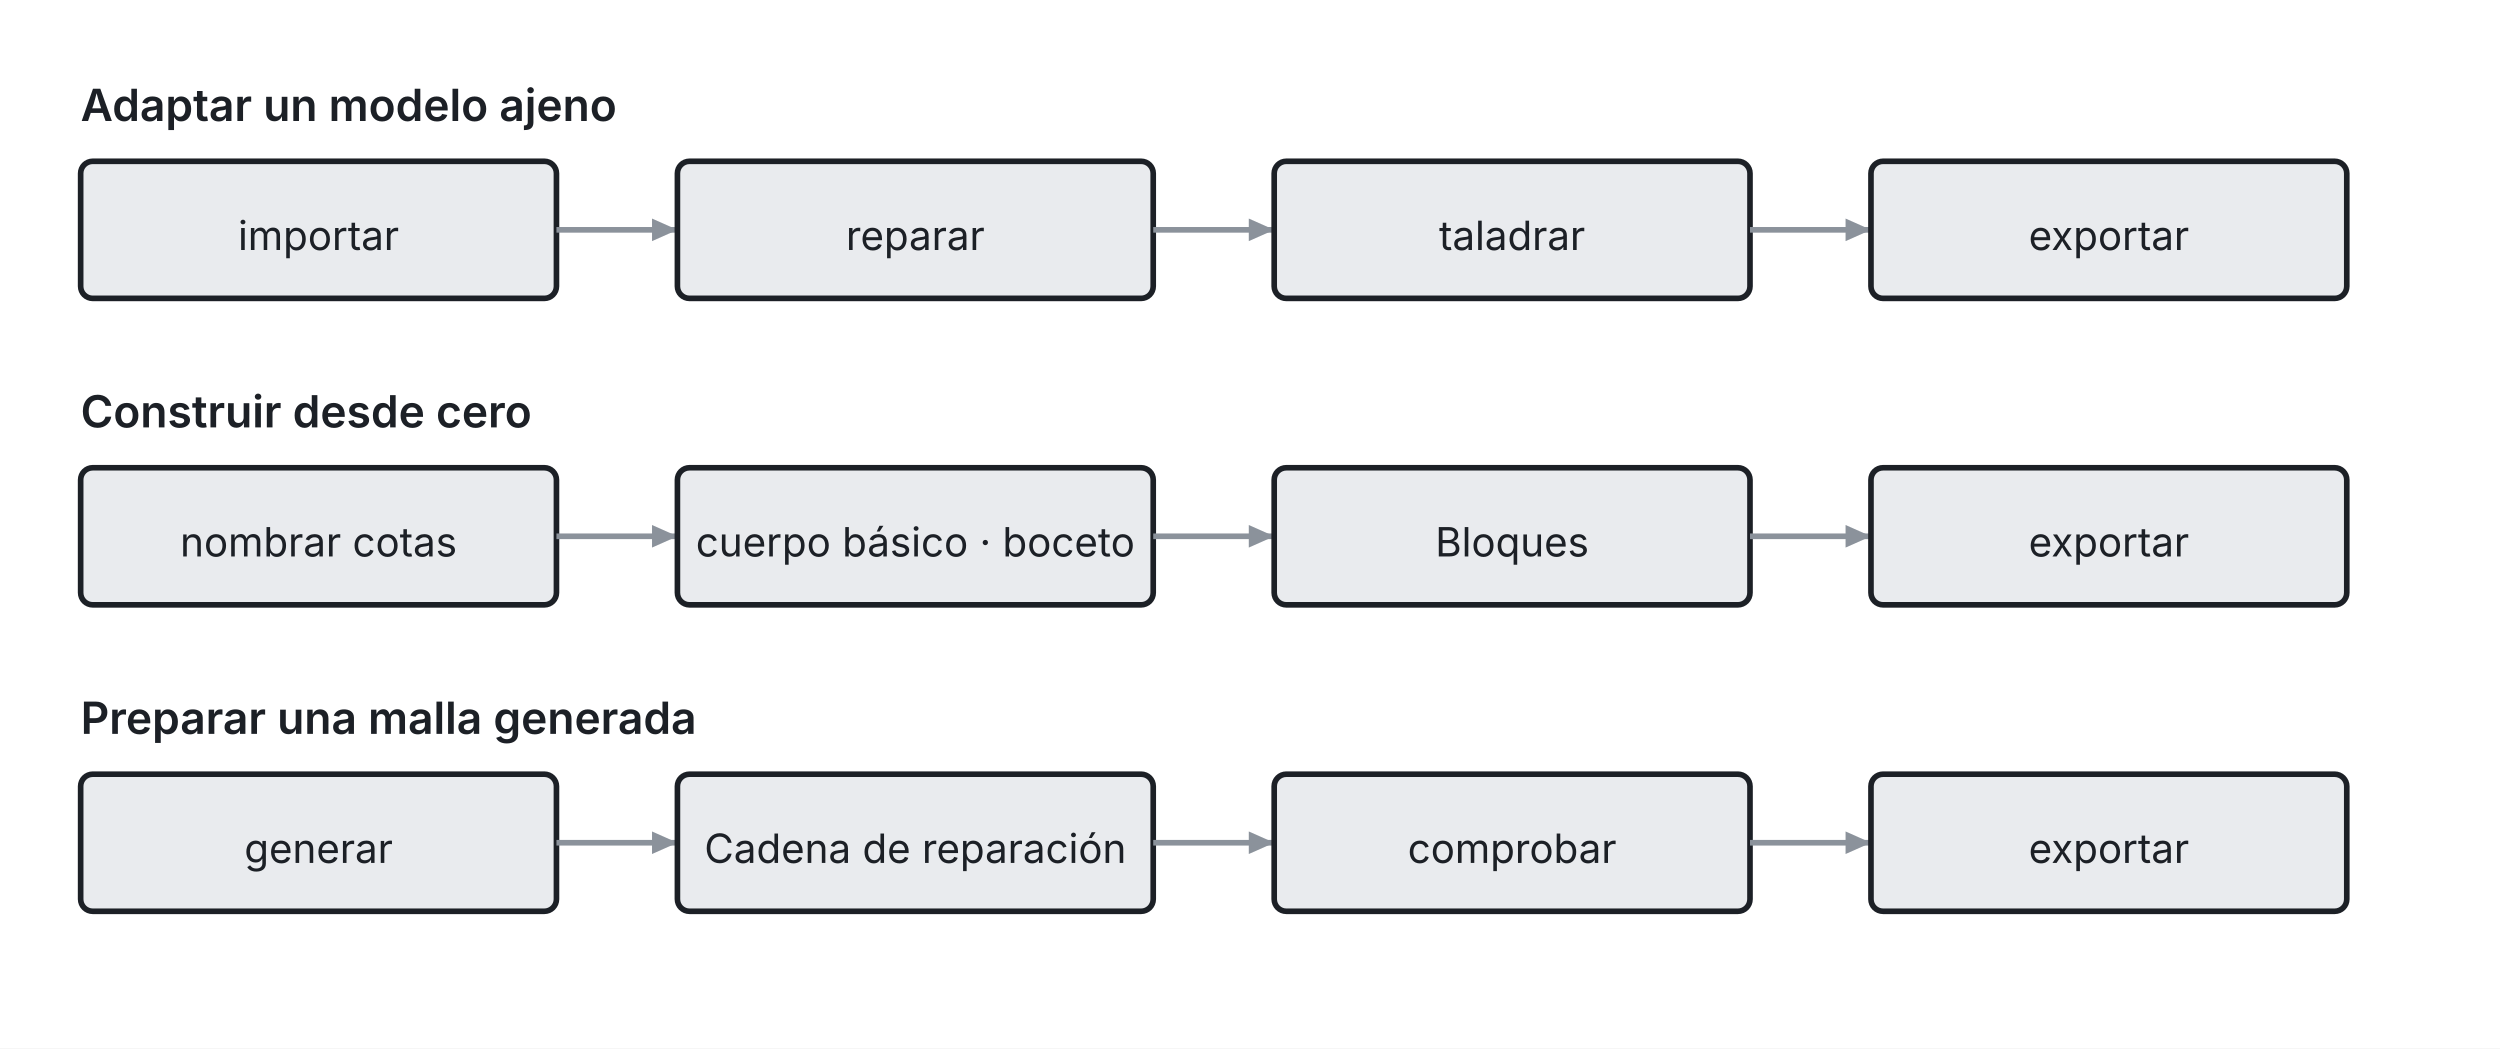
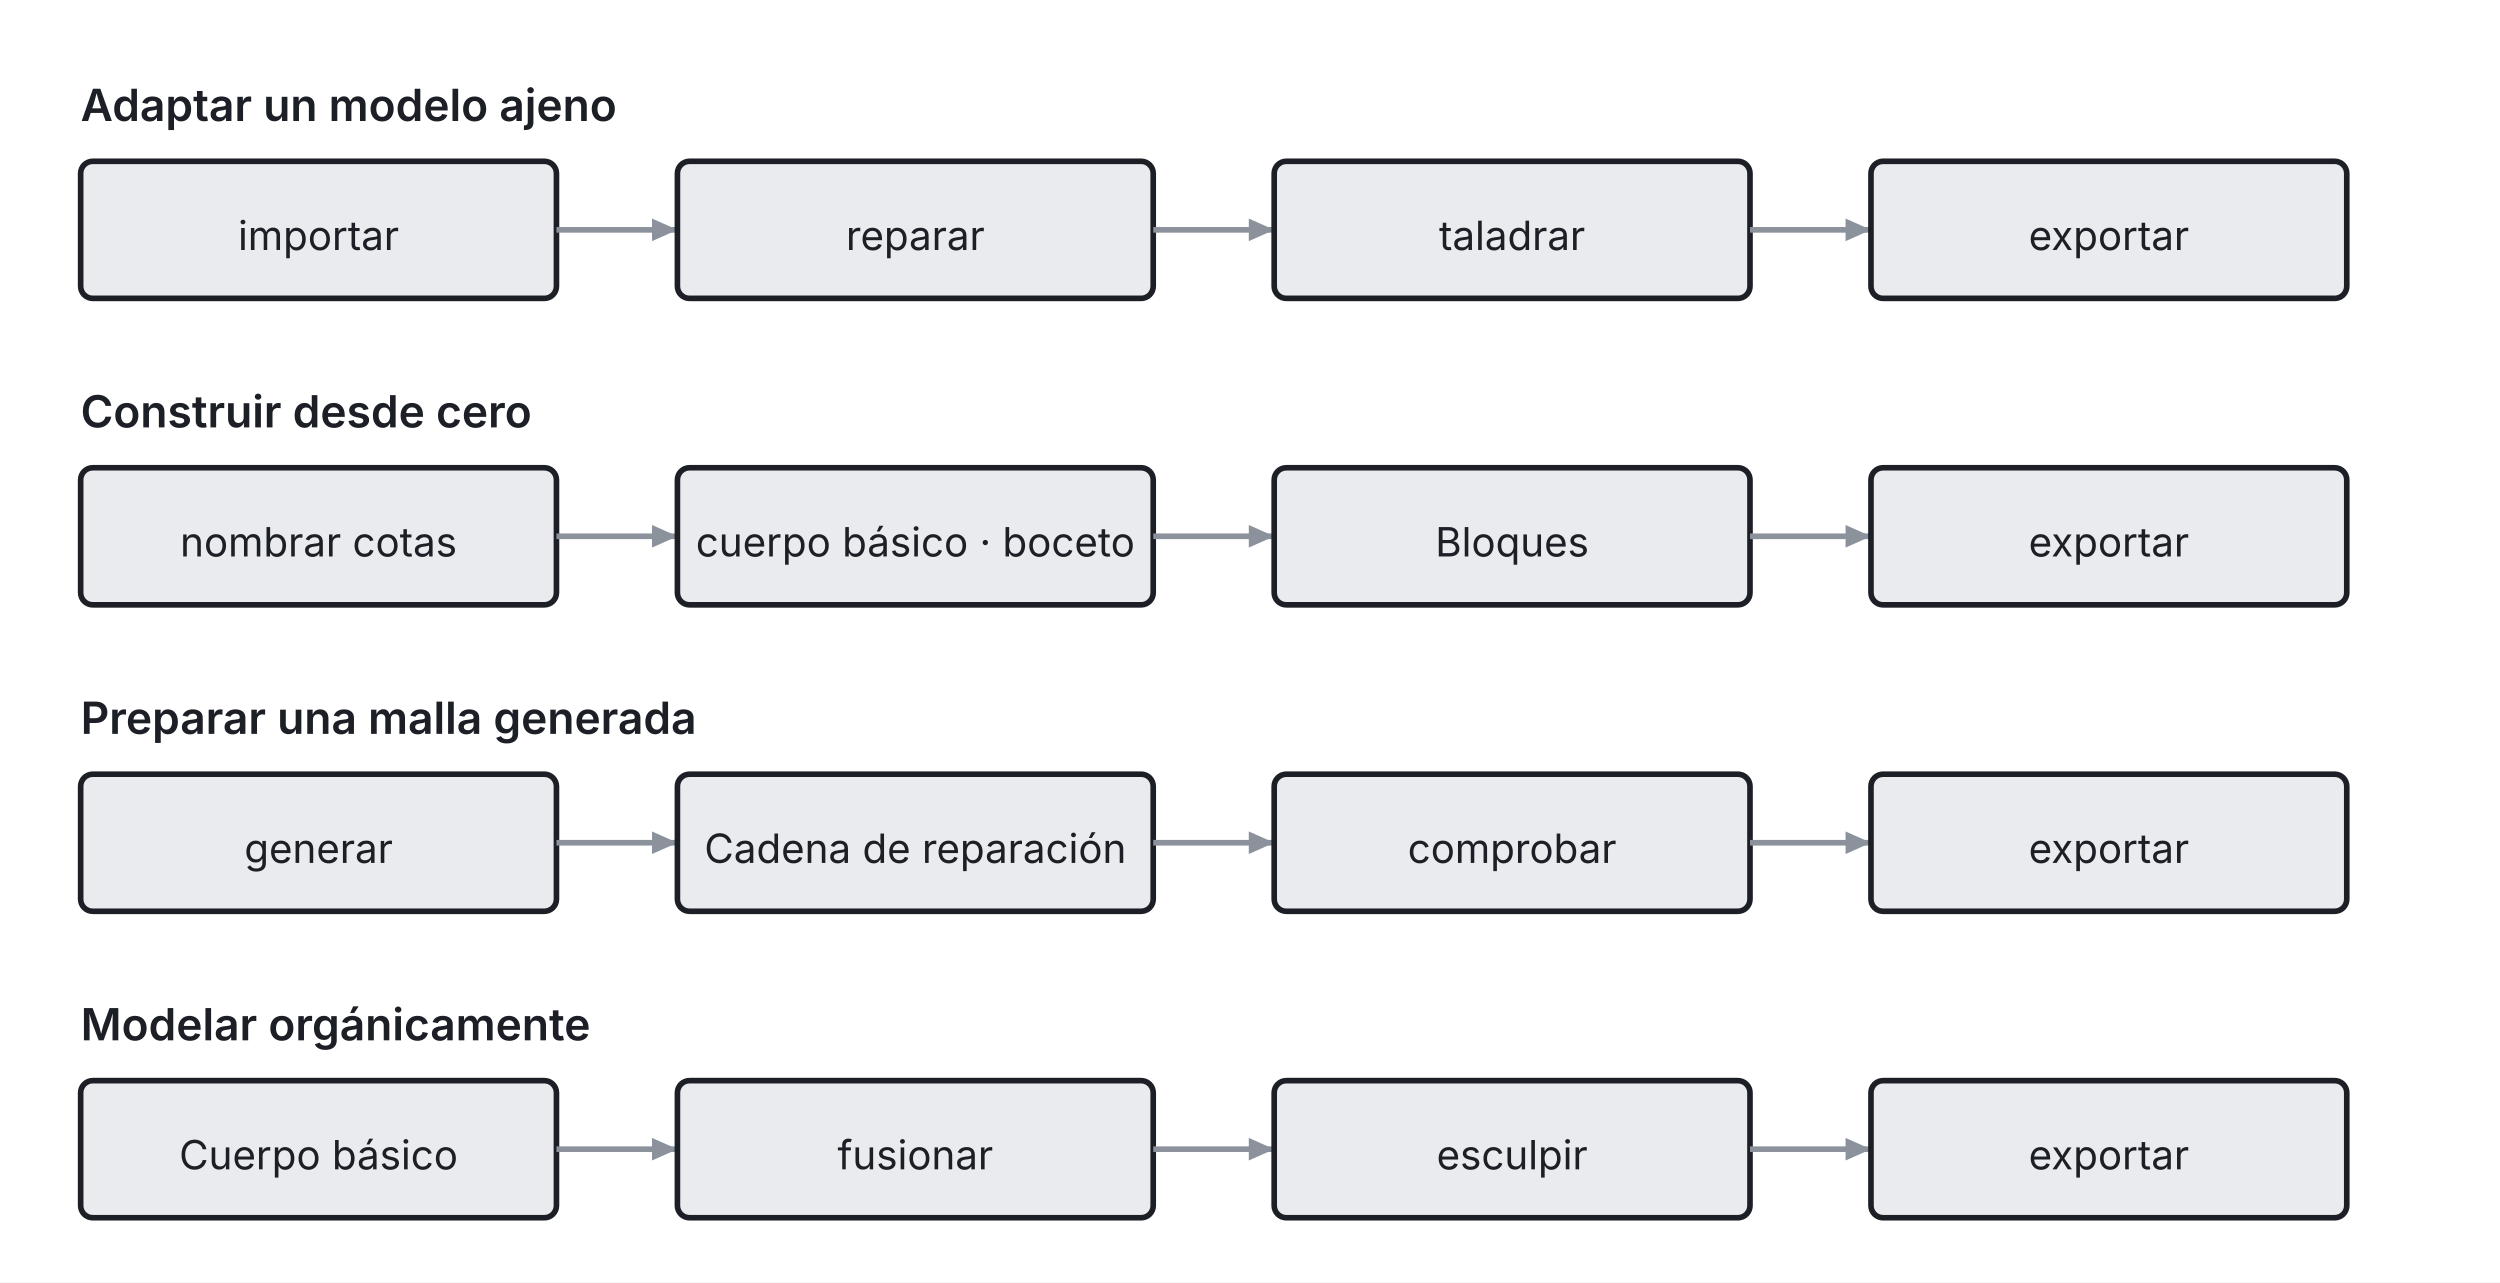
- <svg xmlns="http://www.w3.org/2000/svg" viewBox="0 0 620 260" width="620" height="260">
+ <svg xmlns="http://www.w3.org/2000/svg" viewBox="0 0 620 318" width="620" height="318">
  <defs>
    <marker id="arrow8b929b" viewBox="0 0 10 10" refX="9" refY="5" markerWidth="5" markerHeight="5" orient="auto-start-reverse">
      <path d="M 0 1 L 9 5 L 0 9 z" fill="#8b929b" />
    </marker>
  </defs>
-   <rect x="0" y="0" width="620" height="260" fill="#ffffff" />
+   <rect x="0" y="0" width="620" height="318" fill="#ffffff" />
  <text x="20" y="30" fill="#1c2026" font-size="11" font-family="system-ui, -apple-system, Segoe UI, sans-serif" text-anchor="start" font-weight="600">Adaptar un modelo ajeno</text>
  <rect x="20" y="40" width="118" height="34" rx="3" fill="#e9ebee" stroke="#1c2026" stroke-width="1.4" />
  <text x="79" y="62" fill="#1c2026" font-size="10" font-family="system-ui, -apple-system, Segoe UI, sans-serif" text-anchor="middle">importar</text>
  <line x1="138" y1="57" x2="168" y2="57" stroke="#8b929b" stroke-width="1.4" marker-end="url(#arrow8b929b)" />
  <rect x="168" y="40" width="118" height="34" rx="3" fill="#e9ebee" stroke="#1c2026" stroke-width="1.4" />
  <text x="227" y="62" fill="#1c2026" font-size="10" font-family="system-ui, -apple-system, Segoe UI, sans-serif" text-anchor="middle">reparar</text>
  <line x1="286" y1="57" x2="316" y2="57" stroke="#8b929b" stroke-width="1.4" marker-end="url(#arrow8b929b)" />
  <rect x="316" y="40" width="118" height="34" rx="3" fill="#e9ebee" stroke="#1c2026" stroke-width="1.4" />
  <text x="375" y="62" fill="#1c2026" font-size="10" font-family="system-ui, -apple-system, Segoe UI, sans-serif" text-anchor="middle">taladrar</text>
  <line x1="434" y1="57" x2="464" y2="57" stroke="#8b929b" stroke-width="1.4" marker-end="url(#arrow8b929b)" />
  <rect x="464" y="40" width="118" height="34" rx="3" fill="#e9ebee" stroke="#1c2026" stroke-width="1.4" />
  <text x="523" y="62" fill="#1c2026" font-size="10" font-family="system-ui, -apple-system, Segoe UI, sans-serif" text-anchor="middle">exportar</text>
  <text x="20" y="106" fill="#1c2026" font-size="11" font-family="system-ui, -apple-system, Segoe UI, sans-serif" text-anchor="start" font-weight="600">Construir desde cero</text>
  <rect x="20" y="116" width="118" height="34" rx="3" fill="#e9ebee" stroke="#1c2026" stroke-width="1.4" />
  <text x="79" y="138" fill="#1c2026" font-size="10" font-family="system-ui, -apple-system, Segoe UI, sans-serif" text-anchor="middle">nombrar cotas</text>
  <line x1="138" y1="133" x2="168" y2="133" stroke="#8b929b" stroke-width="1.4" marker-end="url(#arrow8b929b)" />
  <rect x="168" y="116" width="118" height="34" rx="3" fill="#e9ebee" stroke="#1c2026" stroke-width="1.4" />
  <text x="227" y="138" fill="#1c2026" font-size="10" font-family="system-ui, -apple-system, Segoe UI, sans-serif" text-anchor="middle">cuerpo básico · boceto</text>
  <line x1="286" y1="133" x2="316" y2="133" stroke="#8b929b" stroke-width="1.4" marker-end="url(#arrow8b929b)" />
  <rect x="316" y="116" width="118" height="34" rx="3" fill="#e9ebee" stroke="#1c2026" stroke-width="1.4" />
  <text x="375" y="138" fill="#1c2026" font-size="10" font-family="system-ui, -apple-system, Segoe UI, sans-serif" text-anchor="middle">Bloques</text>
  <line x1="434" y1="133" x2="464" y2="133" stroke="#8b929b" stroke-width="1.4" marker-end="url(#arrow8b929b)" />
  <rect x="464" y="116" width="118" height="34" rx="3" fill="#e9ebee" stroke="#1c2026" stroke-width="1.4" />
  <text x="523" y="138" fill="#1c2026" font-size="10" font-family="system-ui, -apple-system, Segoe UI, sans-serif" text-anchor="middle">exportar</text>
  <text x="20" y="182" fill="#1c2026" font-size="11" font-family="system-ui, -apple-system, Segoe UI, sans-serif" text-anchor="start" font-weight="600">Preparar una malla generada</text>
  <rect x="20" y="192" width="118" height="34" rx="3" fill="#e9ebee" stroke="#1c2026" stroke-width="1.4" />
  <text x="79" y="214" fill="#1c2026" font-size="10" font-family="system-ui, -apple-system, Segoe UI, sans-serif" text-anchor="middle">generar</text>
  <line x1="138" y1="209" x2="168" y2="209" stroke="#8b929b" stroke-width="1.4" marker-end="url(#arrow8b929b)" />
  <rect x="168" y="192" width="118" height="34" rx="3" fill="#e9ebee" stroke="#1c2026" stroke-width="1.4" />
  <text x="227" y="214" fill="#1c2026" font-size="10" font-family="system-ui, -apple-system, Segoe UI, sans-serif" text-anchor="middle">Cadena de reparación</text>
  <line x1="286" y1="209" x2="316" y2="209" stroke="#8b929b" stroke-width="1.4" marker-end="url(#arrow8b929b)" />
  <rect x="316" y="192" width="118" height="34" rx="3" fill="#e9ebee" stroke="#1c2026" stroke-width="1.4" />
  <text x="375" y="214" fill="#1c2026" font-size="10" font-family="system-ui, -apple-system, Segoe UI, sans-serif" text-anchor="middle">comprobar</text>
  <line x1="434" y1="209" x2="464" y2="209" stroke="#8b929b" stroke-width="1.4" marker-end="url(#arrow8b929b)" />
  <rect x="464" y="192" width="118" height="34" rx="3" fill="#e9ebee" stroke="#1c2026" stroke-width="1.4" />
  <text x="523" y="214" fill="#1c2026" font-size="10" font-family="system-ui, -apple-system, Segoe UI, sans-serif" text-anchor="middle">exportar</text>
+   <text x="20" y="258" fill="#1c2026" font-size="11" font-family="system-ui, -apple-system, Segoe UI, sans-serif" text-anchor="start" font-weight="600">Modelar orgánicamente</text>
+   <rect x="20" y="268" width="118" height="34" rx="3" fill="#e9ebee" stroke="#1c2026" stroke-width="1.4" />
+   <text x="79" y="290" fill="#1c2026" font-size="10" font-family="system-ui, -apple-system, Segoe UI, sans-serif" text-anchor="middle">Cuerpo básico</text>
+   <line x1="138" y1="285" x2="168" y2="285" stroke="#8b929b" stroke-width="1.4" marker-end="url(#arrow8b929b)" />
+   <rect x="168" y="268" width="118" height="34" rx="3" fill="#e9ebee" stroke="#1c2026" stroke-width="1.4" />
+   <text x="227" y="290" fill="#1c2026" font-size="10" font-family="system-ui, -apple-system, Segoe UI, sans-serif" text-anchor="middle">fusionar</text>
+   <line x1="286" y1="285" x2="316" y2="285" stroke="#8b929b" stroke-width="1.4" marker-end="url(#arrow8b929b)" />
+   <rect x="316" y="268" width="118" height="34" rx="3" fill="#e9ebee" stroke="#1c2026" stroke-width="1.4" />
+   <text x="375" y="290" fill="#1c2026" font-size="10" font-family="system-ui, -apple-system, Segoe UI, sans-serif" text-anchor="middle">esculpir</text>
+   <line x1="434" y1="285" x2="464" y2="285" stroke="#8b929b" stroke-width="1.4" marker-end="url(#arrow8b929b)" />
+   <rect x="464" y="268" width="118" height="34" rx="3" fill="#e9ebee" stroke="#1c2026" stroke-width="1.4" />
+   <text x="523" y="290" fill="#1c2026" font-size="10" font-family="system-ui, -apple-system, Segoe UI, sans-serif" text-anchor="middle">exportar</text>
</svg>
